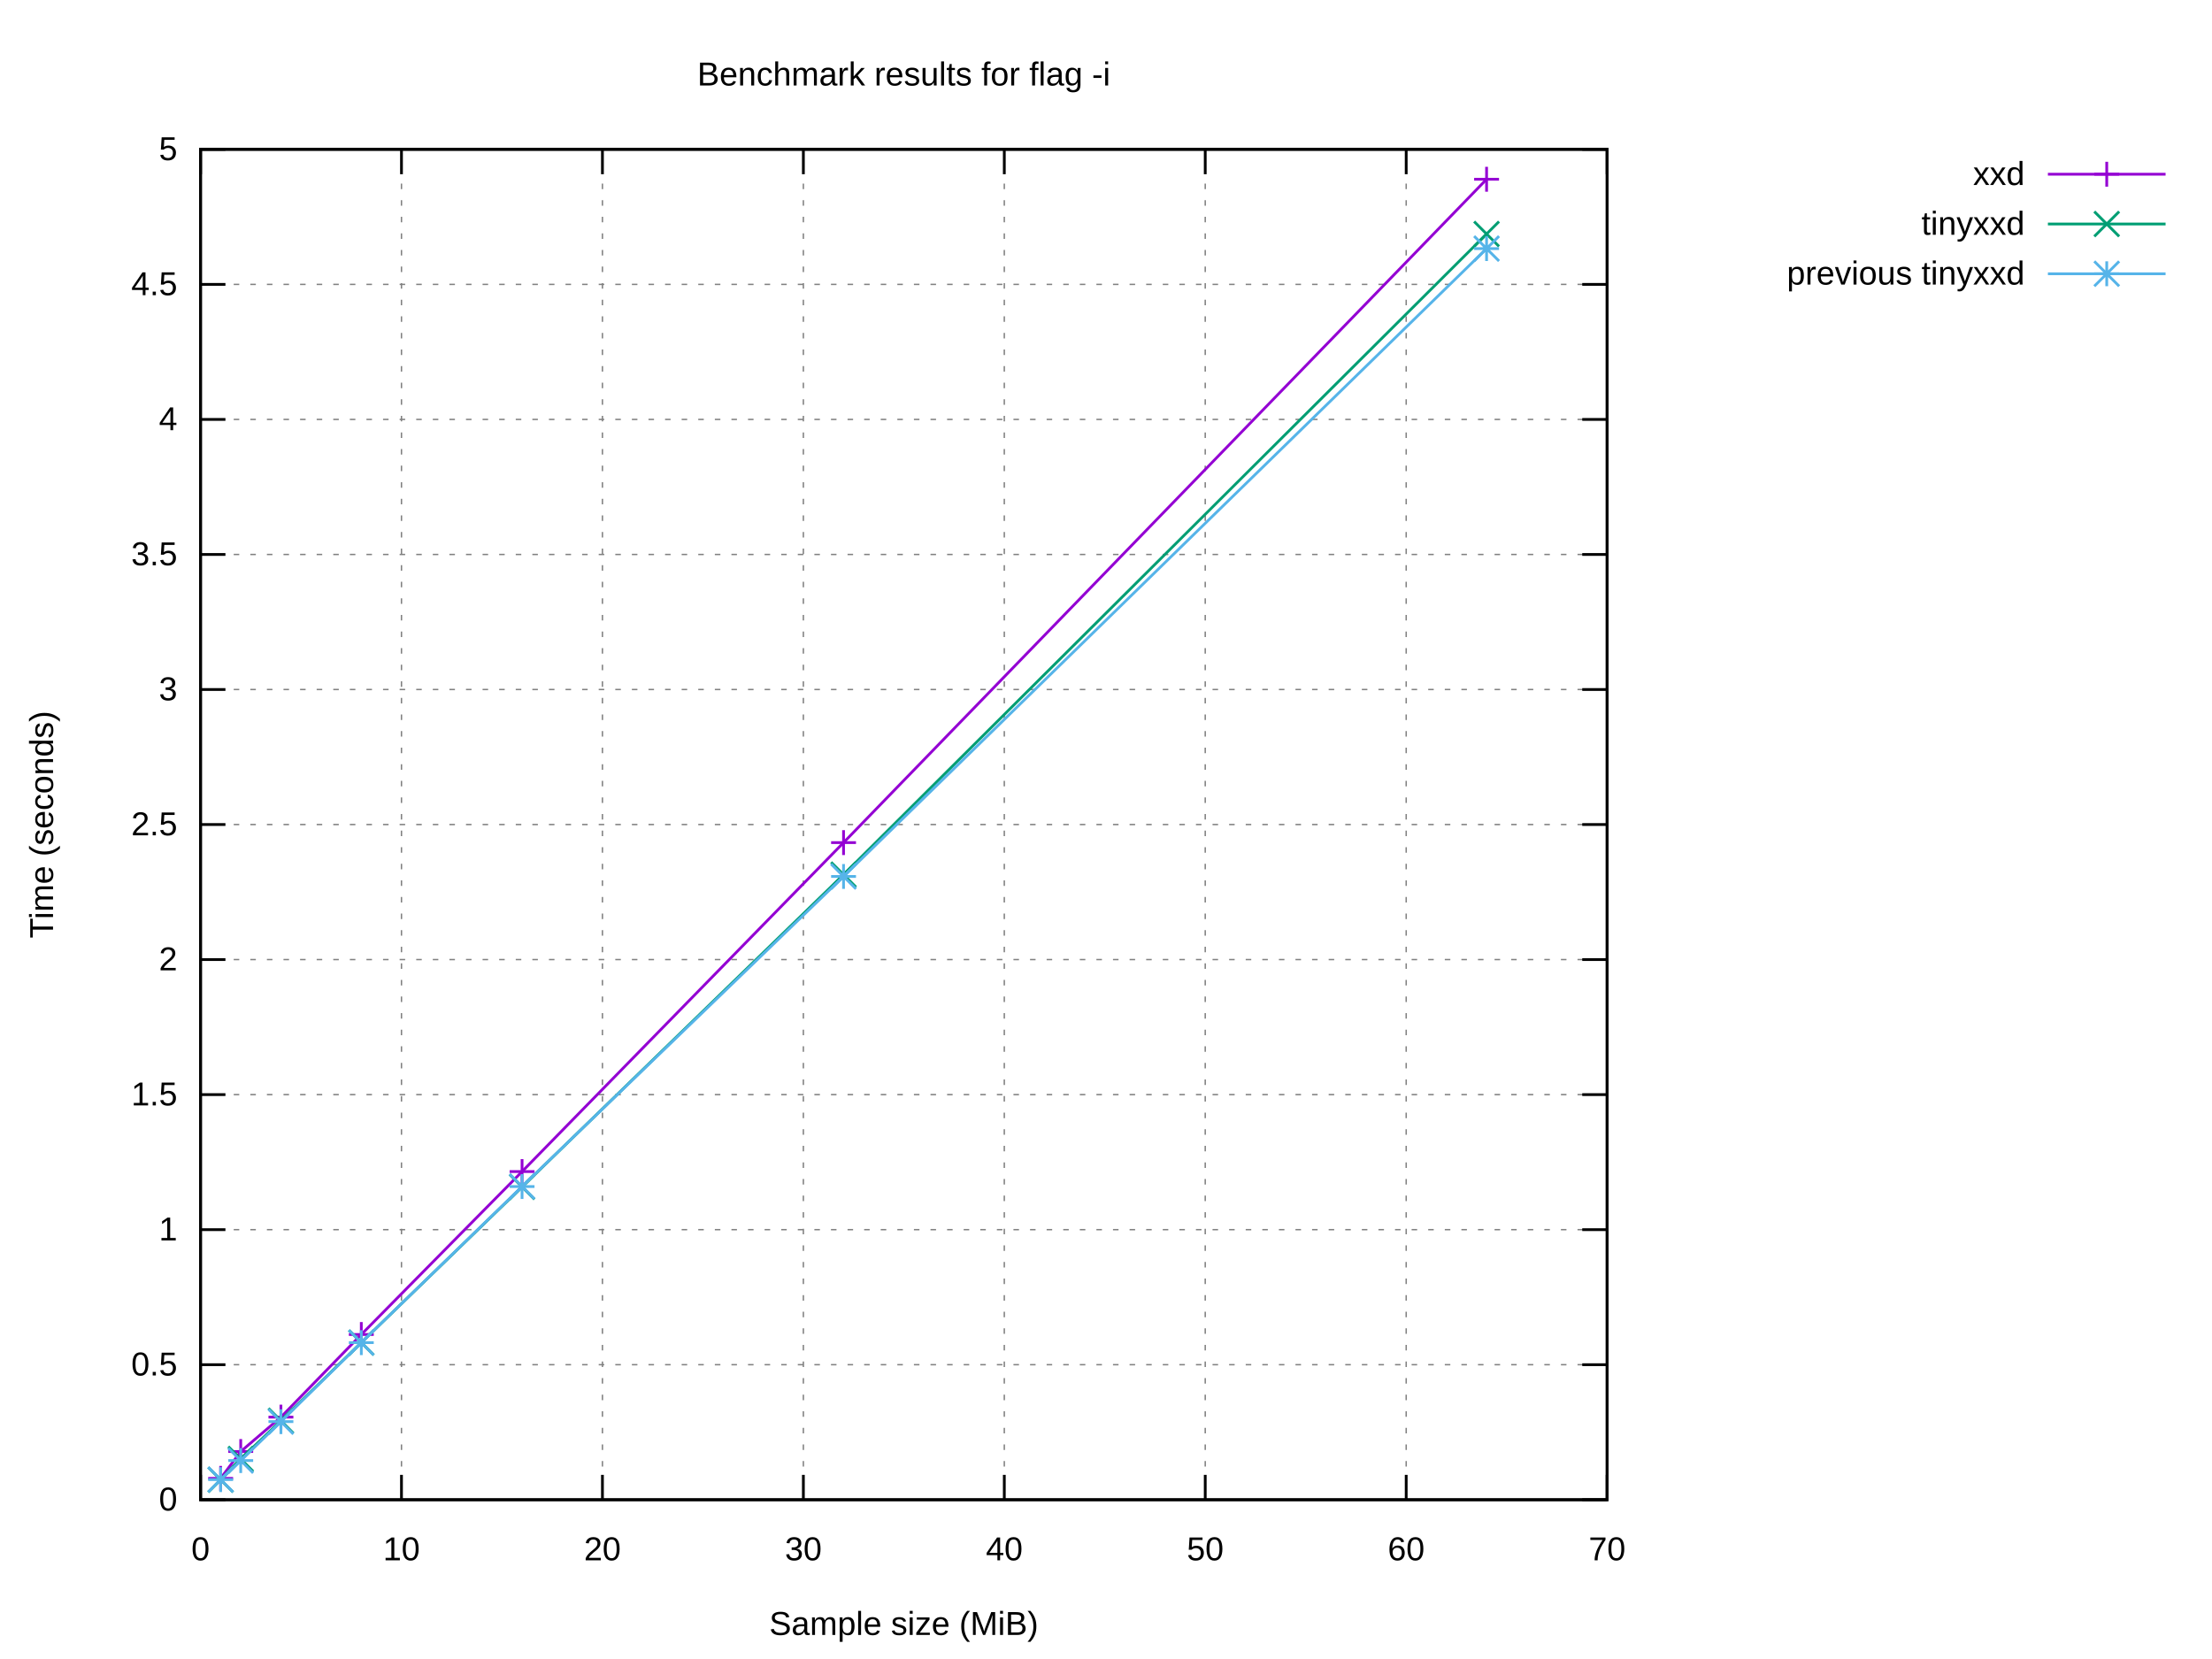
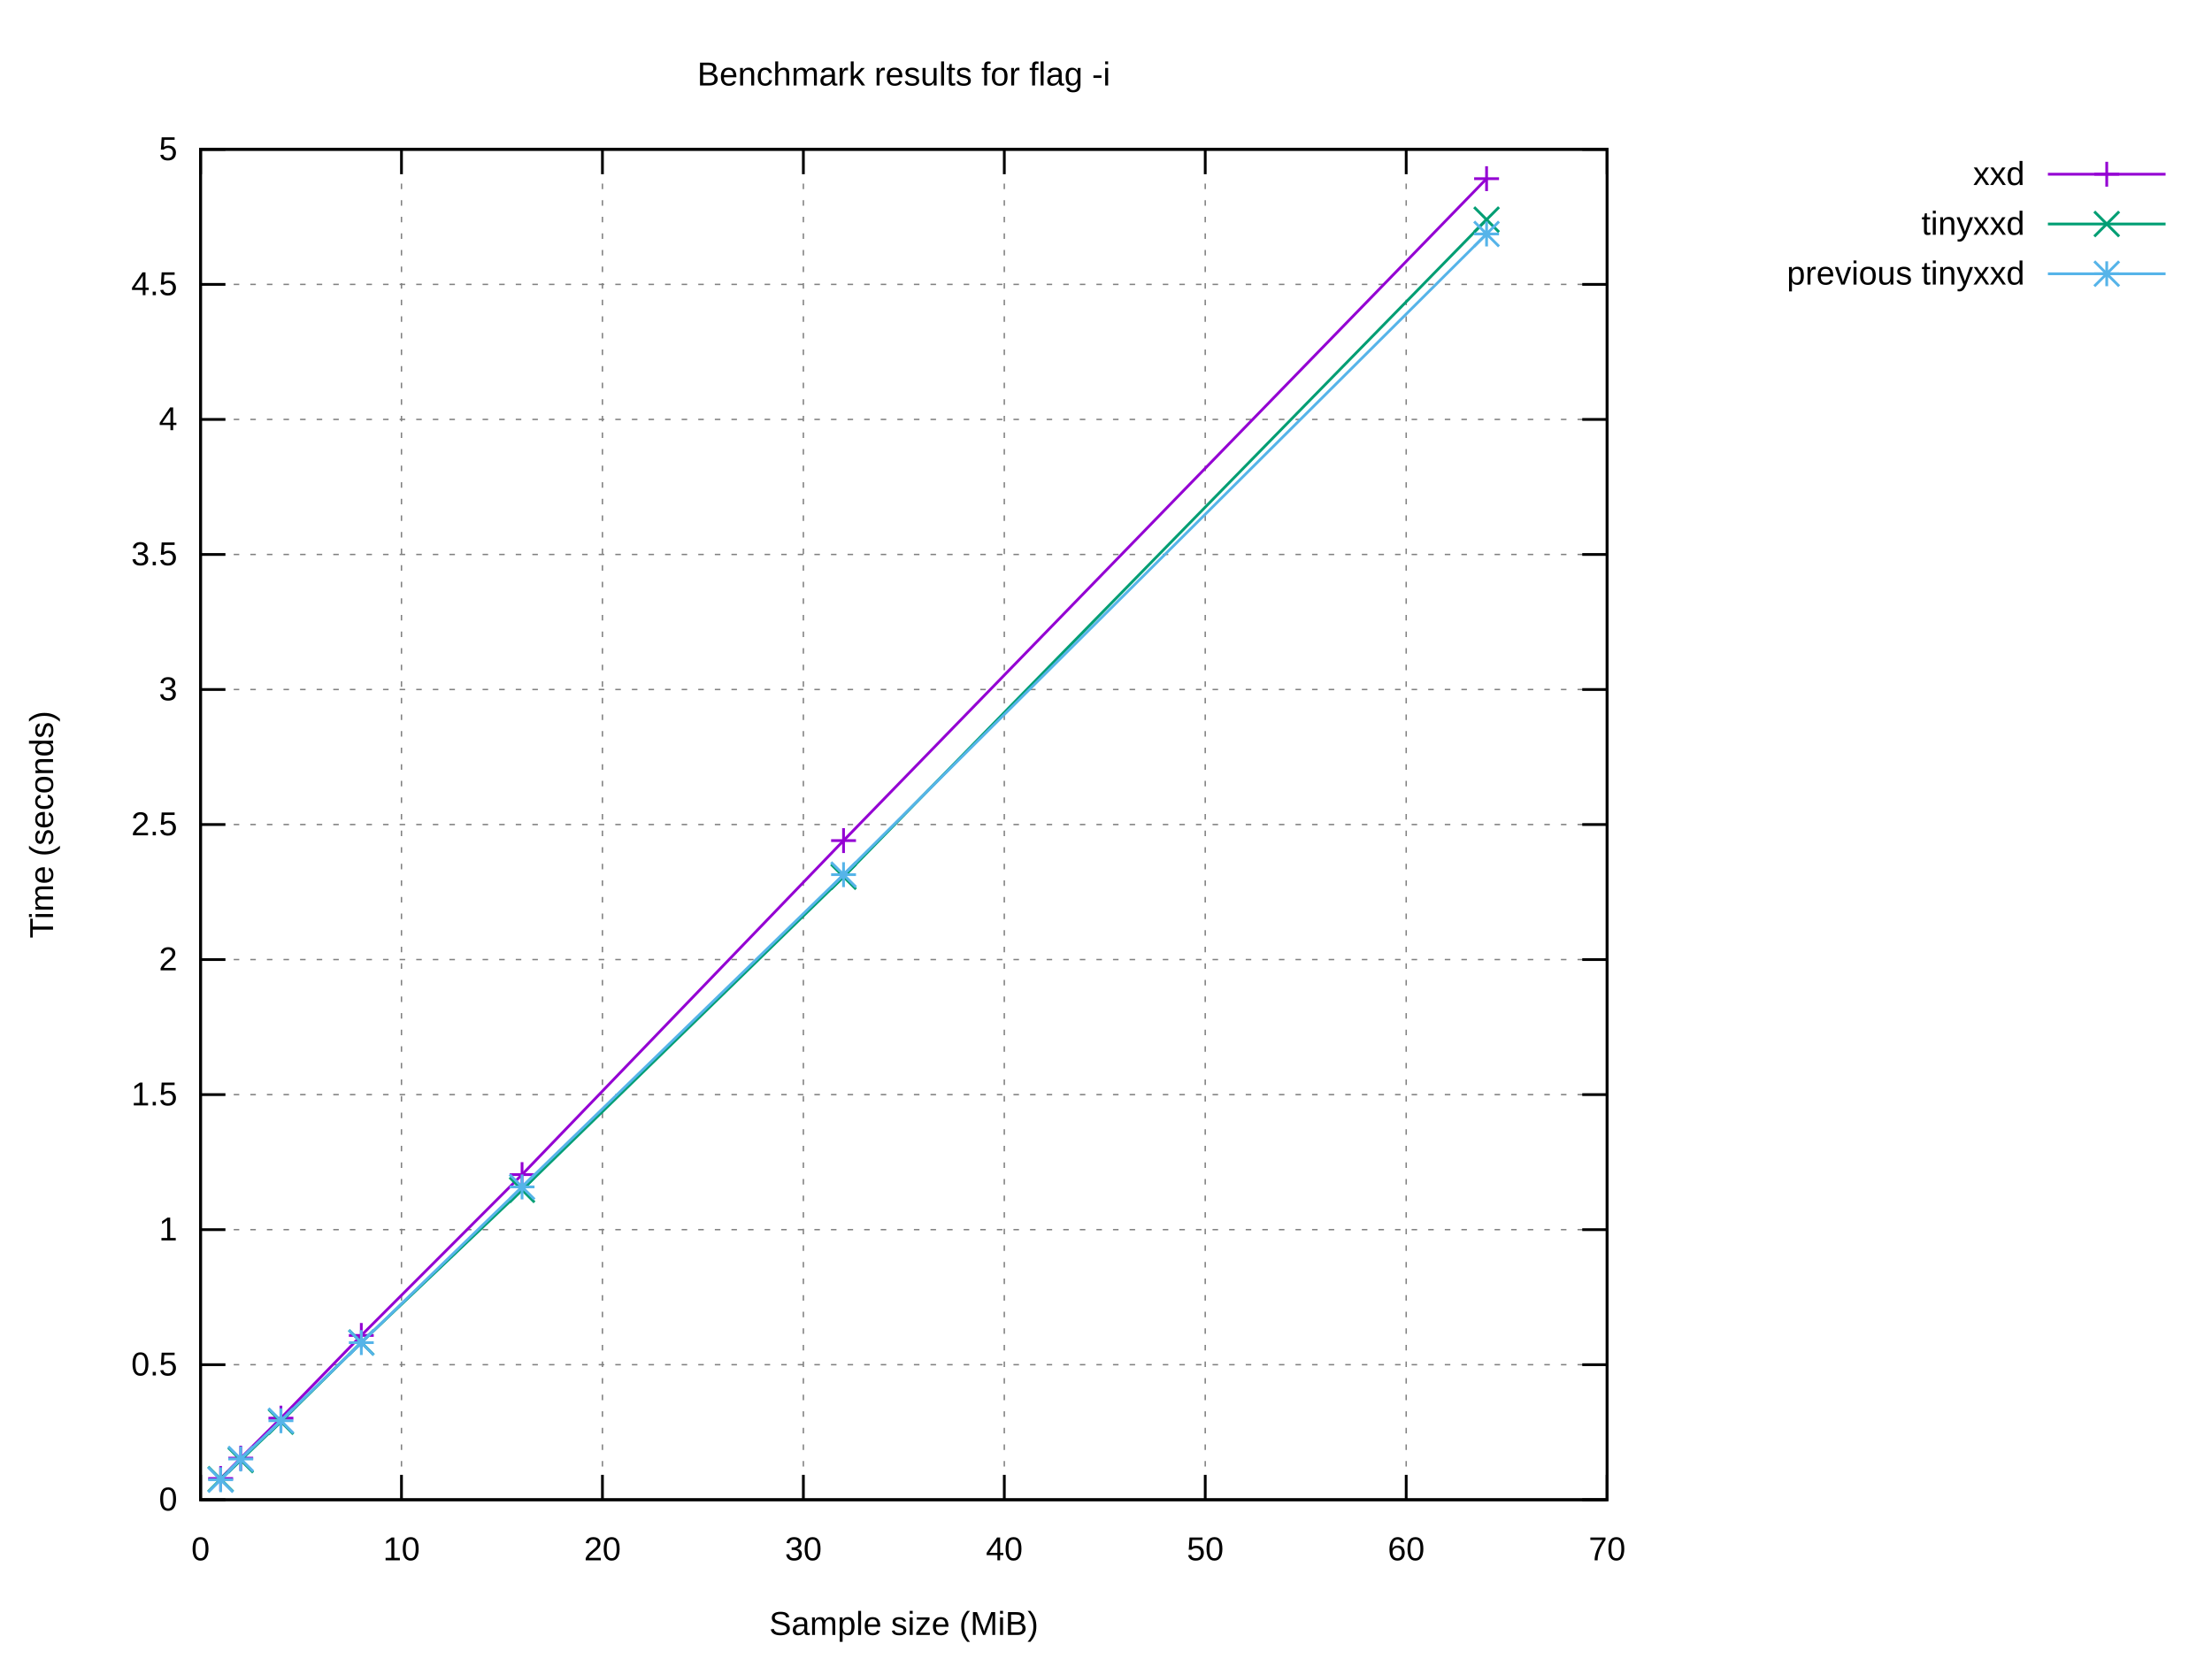
<svg xmlns="http://www.w3.org/2000/svg" xmlns:xlink="http://www.w3.org/1999/xlink" width="800" height="600" viewBox="0 0 800 600">
  <g id="gnuplot_canvas">
    <rect x="0" y="0" width="800" height="600" fill="#ffffff" />
    <defs>
      <circle id="gpDot" r="0.5" stroke-width="0.5" stroke="currentColor" />
      <path id="gpPt0" stroke-width="0.222" stroke="currentColor" d="M-1,0 h2 M0,-1 v2" />
      <path id="gpPt1" stroke-width="0.222" stroke="currentColor" d="M-1,-1 L1,1 M1,-1 L-1,1" />
      <path id="gpPt2" stroke-width="0.222" stroke="currentColor" d="M-1,0 L1,0 M0,-1 L0,1 M-1,-1 L1,1 M-1,1 L1,-1" />
      <rect id="gpPt3" stroke-width="0.222" stroke="currentColor" x="-1" y="-1" width="2" height="2" />
      <rect id="gpPt4" stroke-width="0.222" stroke="currentColor" fill="currentColor" x="-1" y="-1" width="2" height="2" />
      <circle id="gpPt5" stroke-width="0.222" stroke="currentColor" cx="0" cy="0" r="1" />
      <use xlink:href="#gpPt5" id="gpPt6" fill="currentColor" stroke="none" />
      <path id="gpPt7" stroke-width="0.222" stroke="currentColor" d="M0,-1.33 L-1.33,0.67 L1.33,0.67 z" />
      <use xlink:href="#gpPt7" id="gpPt8" fill="currentColor" stroke="none" />
      <use xlink:href="#gpPt7" id="gpPt9" stroke="currentColor" transform="rotate(180)" />
      <use xlink:href="#gpPt9" id="gpPt10" fill="currentColor" stroke="none" />
      <use xlink:href="#gpPt3" id="gpPt11" stroke="currentColor" transform="rotate(45)" />
      <use xlink:href="#gpPt11" id="gpPt12" fill="currentColor" stroke="none" />
      <path id="gpPt13" stroke-width="0.222" stroke="currentColor" d="M0,1.330 L1.265,0.411 L0.782,-1.067 L-0.782,-1.076 L-1.265,0.411 z" />
      <use xlink:href="#gpPt13" id="gpPt14" fill="currentColor" stroke="none" />
      <filter id="textbox" filterUnits="objectBoundingBox" x="0" y="0" height="1" width="1">
        <feFlood flood-color="#FFFFFF" flood-opacity="1" result="bgnd" />
        <feComposite in="SourceGraphic" in2="bgnd" operator="atop" />
      </filter>
      <filter id="greybox" filterUnits="objectBoundingBox" x="0" y="0" height="1" width="1">
        <feFlood flood-color="lightgrey" flood-opacity="1" result="grey" />
        <feComposite in="SourceGraphic" in2="grey" operator="atop" />
      </filter>
    </defs>
    <g fill="none" color="#FFFFFF" stroke="currentColor" stroke-width="1.00" stroke-linecap="butt" stroke-linejoin="miter">
</g>
    <g fill="none" color="black" stroke="currentColor" stroke-width="1.00" stroke-linecap="butt" stroke-linejoin="miter">
</g>
    <g fill="none" color="black" stroke="black" stroke-width="0.50" stroke-linecap="butt" stroke-linejoin="miter">
</g>
    <g fill="none" color="gray" stroke="currentColor" stroke-width="0.50" stroke-linecap="butt" stroke-linejoin="miter">
      <path stroke="gray" stroke-dasharray="2,4" class="gridline" d="M72.53,542.40 L581.24,542.40  " />
    </g>
    <g fill="none" color="gray" stroke="gray" stroke-width="1.00" stroke-linecap="butt" stroke-linejoin="miter">
</g>
    <g fill="none" color="black" stroke="currentColor" stroke-width="1.00" stroke-linecap="butt" stroke-linejoin="miter">
      <path stroke="black" d="M72.53,542.40 L81.53,542.40 M581.24,542.40 L572.24,542.40  " />
      <g transform="translate(64.14,546.30)" stroke="none" fill="black" font-family="Arial" font-size="12.00" text-anchor="end">
        <text>
          <tspan font-family="Arial"> 0</tspan>
        </text>
      </g>
    </g>
    <g fill="none" color="black" stroke="currentColor" stroke-width="1.00" stroke-linecap="butt" stroke-linejoin="miter">
</g>
    <g fill="none" color="black" stroke="black" stroke-width="0.50" stroke-linecap="butt" stroke-linejoin="miter">
</g>
    <g fill="none" color="gray" stroke="currentColor" stroke-width="0.50" stroke-linecap="butt" stroke-linejoin="miter">
      <path stroke="gray" stroke-dasharray="2,4" class="gridline" d="M72.53,493.56 L581.24,493.56  " />
    </g>
    <g fill="none" color="gray" stroke="gray" stroke-width="1.00" stroke-linecap="butt" stroke-linejoin="miter">
</g>
    <g fill="none" color="black" stroke="currentColor" stroke-width="1.00" stroke-linecap="butt" stroke-linejoin="miter">
      <path stroke="black" d="M72.53,493.56 L81.53,493.56 M581.24,493.56 L572.24,493.56  " />
      <g transform="translate(64.14,497.46)" stroke="none" fill="black" font-family="Arial" font-size="12.00" text-anchor="end">
        <text>
          <tspan font-family="Arial"> 0.5</tspan>
        </text>
      </g>
    </g>
    <g fill="none" color="black" stroke="currentColor" stroke-width="1.00" stroke-linecap="butt" stroke-linejoin="miter">
</g>
    <g fill="none" color="black" stroke="black" stroke-width="0.50" stroke-linecap="butt" stroke-linejoin="miter">
</g>
    <g fill="none" color="gray" stroke="currentColor" stroke-width="0.50" stroke-linecap="butt" stroke-linejoin="miter">
      <path stroke="gray" stroke-dasharray="2,4" class="gridline" d="M72.53,444.72 L581.24,444.72  " />
    </g>
    <g fill="none" color="gray" stroke="gray" stroke-width="1.00" stroke-linecap="butt" stroke-linejoin="miter">
</g>
    <g fill="none" color="black" stroke="currentColor" stroke-width="1.00" stroke-linecap="butt" stroke-linejoin="miter">
      <path stroke="black" d="M72.53,444.72 L81.53,444.72 M581.24,444.72 L572.24,444.72  " />
      <g transform="translate(64.14,448.62)" stroke="none" fill="black" font-family="Arial" font-size="12.00" text-anchor="end">
        <text>
          <tspan font-family="Arial"> 1</tspan>
        </text>
      </g>
    </g>
    <g fill="none" color="black" stroke="currentColor" stroke-width="1.00" stroke-linecap="butt" stroke-linejoin="miter">
</g>
    <g fill="none" color="black" stroke="black" stroke-width="0.50" stroke-linecap="butt" stroke-linejoin="miter">
</g>
    <g fill="none" color="gray" stroke="currentColor" stroke-width="0.50" stroke-linecap="butt" stroke-linejoin="miter">
      <path stroke="gray" stroke-dasharray="2,4" class="gridline" d="M72.53,395.88 L581.24,395.88  " />
    </g>
    <g fill="none" color="gray" stroke="gray" stroke-width="1.00" stroke-linecap="butt" stroke-linejoin="miter">
</g>
    <g fill="none" color="black" stroke="currentColor" stroke-width="1.00" stroke-linecap="butt" stroke-linejoin="miter">
      <path stroke="black" d="M72.53,395.88 L81.53,395.88 M581.24,395.88 L572.24,395.88  " />
      <g transform="translate(64.14,399.78)" stroke="none" fill="black" font-family="Arial" font-size="12.00" text-anchor="end">
        <text>
          <tspan font-family="Arial"> 1.5</tspan>
        </text>
      </g>
    </g>
    <g fill="none" color="black" stroke="currentColor" stroke-width="1.00" stroke-linecap="butt" stroke-linejoin="miter">
</g>
    <g fill="none" color="black" stroke="black" stroke-width="0.50" stroke-linecap="butt" stroke-linejoin="miter">
</g>
    <g fill="none" color="gray" stroke="currentColor" stroke-width="0.50" stroke-linecap="butt" stroke-linejoin="miter">
      <path stroke="gray" stroke-dasharray="2,4" class="gridline" d="M72.53,347.04 L581.24,347.04  " />
    </g>
    <g fill="none" color="gray" stroke="gray" stroke-width="1.00" stroke-linecap="butt" stroke-linejoin="miter">
</g>
    <g fill="none" color="black" stroke="currentColor" stroke-width="1.00" stroke-linecap="butt" stroke-linejoin="miter">
      <path stroke="black" d="M72.53,347.04 L81.53,347.04 M581.24,347.04 L572.24,347.04  " />
      <g transform="translate(64.14,350.94)" stroke="none" fill="black" font-family="Arial" font-size="12.00" text-anchor="end">
        <text>
          <tspan font-family="Arial"> 2</tspan>
        </text>
      </g>
    </g>
    <g fill="none" color="black" stroke="currentColor" stroke-width="1.00" stroke-linecap="butt" stroke-linejoin="miter">
</g>
    <g fill="none" color="black" stroke="black" stroke-width="0.50" stroke-linecap="butt" stroke-linejoin="miter">
</g>
    <g fill="none" color="gray" stroke="currentColor" stroke-width="0.50" stroke-linecap="butt" stroke-linejoin="miter">
      <path stroke="gray" stroke-dasharray="2,4" class="gridline" d="M72.53,298.20 L581.24,298.20  " />
    </g>
    <g fill="none" color="gray" stroke="gray" stroke-width="1.00" stroke-linecap="butt" stroke-linejoin="miter">
</g>
    <g fill="none" color="black" stroke="currentColor" stroke-width="1.00" stroke-linecap="butt" stroke-linejoin="miter">
      <path stroke="black" d="M72.53,298.20 L81.53,298.20 M581.24,298.20 L572.24,298.20  " />
      <g transform="translate(64.14,302.10)" stroke="none" fill="black" font-family="Arial" font-size="12.00" text-anchor="end">
        <text>
          <tspan font-family="Arial"> 2.5</tspan>
        </text>
      </g>
    </g>
    <g fill="none" color="black" stroke="currentColor" stroke-width="1.00" stroke-linecap="butt" stroke-linejoin="miter">
</g>
    <g fill="none" color="black" stroke="black" stroke-width="0.50" stroke-linecap="butt" stroke-linejoin="miter">
</g>
    <g fill="none" color="gray" stroke="currentColor" stroke-width="0.50" stroke-linecap="butt" stroke-linejoin="miter">
      <path stroke="gray" stroke-dasharray="2,4" class="gridline" d="M72.53,249.37 L581.24,249.37  " />
    </g>
    <g fill="none" color="gray" stroke="gray" stroke-width="1.00" stroke-linecap="butt" stroke-linejoin="miter">
</g>
    <g fill="none" color="black" stroke="currentColor" stroke-width="1.00" stroke-linecap="butt" stroke-linejoin="miter">
      <path stroke="black" d="M72.53,249.37 L81.53,249.37 M581.24,249.37 L572.24,249.37  " />
      <g transform="translate(64.14,253.27)" stroke="none" fill="black" font-family="Arial" font-size="12.00" text-anchor="end">
        <text>
          <tspan font-family="Arial"> 3</tspan>
        </text>
      </g>
    </g>
    <g fill="none" color="black" stroke="currentColor" stroke-width="1.00" stroke-linecap="butt" stroke-linejoin="miter">
</g>
    <g fill="none" color="black" stroke="black" stroke-width="0.50" stroke-linecap="butt" stroke-linejoin="miter">
</g>
    <g fill="none" color="gray" stroke="currentColor" stroke-width="0.50" stroke-linecap="butt" stroke-linejoin="miter">
      <path stroke="gray" stroke-dasharray="2,4" class="gridline" d="M72.53,200.53 L581.24,200.53  " />
    </g>
    <g fill="none" color="gray" stroke="gray" stroke-width="1.00" stroke-linecap="butt" stroke-linejoin="miter">
</g>
    <g fill="none" color="black" stroke="currentColor" stroke-width="1.00" stroke-linecap="butt" stroke-linejoin="miter">
      <path stroke="black" d="M72.53,200.53 L81.53,200.53 M581.24,200.53 L572.24,200.53  " />
      <g transform="translate(64.14,204.43)" stroke="none" fill="black" font-family="Arial" font-size="12.00" text-anchor="end">
        <text>
          <tspan font-family="Arial"> 3.5</tspan>
        </text>
      </g>
    </g>
    <g fill="none" color="black" stroke="currentColor" stroke-width="1.00" stroke-linecap="butt" stroke-linejoin="miter">
</g>
    <g fill="none" color="black" stroke="black" stroke-width="0.50" stroke-linecap="butt" stroke-linejoin="miter">
</g>
    <g fill="none" color="gray" stroke="currentColor" stroke-width="0.50" stroke-linecap="butt" stroke-linejoin="miter">
      <path stroke="gray" stroke-dasharray="2,4" class="gridline" d="M72.53,151.69 L581.24,151.69  " />
    </g>
    <g fill="none" color="gray" stroke="gray" stroke-width="1.00" stroke-linecap="butt" stroke-linejoin="miter">
</g>
    <g fill="none" color="black" stroke="currentColor" stroke-width="1.00" stroke-linecap="butt" stroke-linejoin="miter">
      <path stroke="black" d="M72.53,151.69 L81.53,151.69 M581.24,151.69 L572.24,151.69  " />
      <g transform="translate(64.14,155.59)" stroke="none" fill="black" font-family="Arial" font-size="12.00" text-anchor="end">
        <text>
          <tspan font-family="Arial"> 4</tspan>
        </text>
      </g>
    </g>
    <g fill="none" color="black" stroke="currentColor" stroke-width="1.00" stroke-linecap="butt" stroke-linejoin="miter">
</g>
    <g fill="none" color="black" stroke="black" stroke-width="0.50" stroke-linecap="butt" stroke-linejoin="miter">
</g>
    <g fill="none" color="gray" stroke="currentColor" stroke-width="0.50" stroke-linecap="butt" stroke-linejoin="miter">
      <path stroke="gray" stroke-dasharray="2,4" class="gridline" d="M72.53,102.85 L581.24,102.85  " />
    </g>
    <g fill="none" color="gray" stroke="gray" stroke-width="1.00" stroke-linecap="butt" stroke-linejoin="miter">
</g>
    <g fill="none" color="black" stroke="currentColor" stroke-width="1.00" stroke-linecap="butt" stroke-linejoin="miter">
      <path stroke="black" d="M72.53,102.85 L81.53,102.85 M581.24,102.85 L572.24,102.85  " />
      <g transform="translate(64.14,106.75)" stroke="none" fill="black" font-family="Arial" font-size="12.00" text-anchor="end">
        <text>
          <tspan font-family="Arial"> 4.5</tspan>
        </text>
      </g>
    </g>
    <g fill="none" color="black" stroke="currentColor" stroke-width="1.00" stroke-linecap="butt" stroke-linejoin="miter">
</g>
    <g fill="none" color="black" stroke="black" stroke-width="0.50" stroke-linecap="butt" stroke-linejoin="miter">
</g>
    <g fill="none" color="gray" stroke="currentColor" stroke-width="0.50" stroke-linecap="butt" stroke-linejoin="miter">
      <path stroke="gray" stroke-dasharray="2,4" class="gridline" d="M72.53,54.01 L581.24,54.01  " />
    </g>
    <g fill="none" color="gray" stroke="gray" stroke-width="1.00" stroke-linecap="butt" stroke-linejoin="miter">
</g>
    <g fill="none" color="black" stroke="currentColor" stroke-width="1.00" stroke-linecap="butt" stroke-linejoin="miter">
      <path stroke="black" d="M72.53,54.01 L81.53,54.01 M581.24,54.01 L572.24,54.01  " />
      <g transform="translate(64.14,57.91)" stroke="none" fill="black" font-family="Arial" font-size="12.00" text-anchor="end">
        <text>
          <tspan font-family="Arial"> 5</tspan>
        </text>
      </g>
    </g>
    <g fill="none" color="black" stroke="currentColor" stroke-width="1.00" stroke-linecap="butt" stroke-linejoin="miter">
</g>
    <g fill="none" color="black" stroke="black" stroke-width="0.50" stroke-linecap="butt" stroke-linejoin="miter">
</g>
    <g fill="none" color="gray" stroke="currentColor" stroke-width="0.50" stroke-linecap="butt" stroke-linejoin="miter">
      <path stroke="gray" stroke-dasharray="2,4" class="gridline" d="M72.53,542.40 L72.53,54.01  " />
    </g>
    <g fill="none" color="gray" stroke="gray" stroke-width="1.00" stroke-linecap="butt" stroke-linejoin="miter">
</g>
    <g fill="none" color="black" stroke="currentColor" stroke-width="1.00" stroke-linecap="butt" stroke-linejoin="miter">
      <path stroke="black" d="M72.53,542.40 L72.53,533.40 M72.53,54.01 L72.53,63.01  " />
      <g transform="translate(72.53,564.30)" stroke="none" fill="black" font-family="Arial" font-size="12.00" text-anchor="middle">
        <text>
          <tspan font-family="Arial"> 0</tspan>
        </text>
      </g>
    </g>
    <g fill="none" color="black" stroke="currentColor" stroke-width="1.00" stroke-linecap="butt" stroke-linejoin="miter">
</g>
    <g fill="none" color="black" stroke="black" stroke-width="0.50" stroke-linecap="butt" stroke-linejoin="miter">
</g>
    <g fill="none" color="gray" stroke="currentColor" stroke-width="0.50" stroke-linecap="butt" stroke-linejoin="miter">
      <path stroke="gray" stroke-dasharray="2,4" class="gridline" d="M145.20,542.40 L145.20,54.01  " />
    </g>
    <g fill="none" color="gray" stroke="gray" stroke-width="1.00" stroke-linecap="butt" stroke-linejoin="miter">
</g>
    <g fill="none" color="black" stroke="currentColor" stroke-width="1.00" stroke-linecap="butt" stroke-linejoin="miter">
      <path stroke="black" d="M145.20,542.40 L145.20,533.40 M145.20,54.01 L145.20,63.01  " />
      <g transform="translate(145.20,564.30)" stroke="none" fill="black" font-family="Arial" font-size="12.00" text-anchor="middle">
        <text>
          <tspan font-family="Arial"> 10</tspan>
        </text>
      </g>
    </g>
    <g fill="none" color="black" stroke="currentColor" stroke-width="1.00" stroke-linecap="butt" stroke-linejoin="miter">
</g>
    <g fill="none" color="black" stroke="black" stroke-width="0.50" stroke-linecap="butt" stroke-linejoin="miter">
</g>
    <g fill="none" color="gray" stroke="currentColor" stroke-width="0.50" stroke-linecap="butt" stroke-linejoin="miter">
      <path stroke="gray" stroke-dasharray="2,4" class="gridline" d="M217.88,542.40 L217.88,54.01  " />
    </g>
    <g fill="none" color="gray" stroke="gray" stroke-width="1.00" stroke-linecap="butt" stroke-linejoin="miter">
</g>
    <g fill="none" color="black" stroke="currentColor" stroke-width="1.00" stroke-linecap="butt" stroke-linejoin="miter">
      <path stroke="black" d="M217.88,542.40 L217.88,533.40 M217.88,54.01 L217.88,63.01  " />
      <g transform="translate(217.88,564.30)" stroke="none" fill="black" font-family="Arial" font-size="12.00" text-anchor="middle">
        <text>
          <tspan font-family="Arial"> 20</tspan>
        </text>
      </g>
    </g>
    <g fill="none" color="black" stroke="currentColor" stroke-width="1.00" stroke-linecap="butt" stroke-linejoin="miter">
</g>
    <g fill="none" color="black" stroke="black" stroke-width="0.50" stroke-linecap="butt" stroke-linejoin="miter">
</g>
    <g fill="none" color="gray" stroke="currentColor" stroke-width="0.50" stroke-linecap="butt" stroke-linejoin="miter">
      <path stroke="gray" stroke-dasharray="2,4" class="gridline" d="M290.55,542.40 L290.55,54.01  " />
    </g>
    <g fill="none" color="gray" stroke="gray" stroke-width="1.00" stroke-linecap="butt" stroke-linejoin="miter">
</g>
    <g fill="none" color="black" stroke="currentColor" stroke-width="1.00" stroke-linecap="butt" stroke-linejoin="miter">
      <path stroke="black" d="M290.55,542.40 L290.55,533.40 M290.55,54.01 L290.55,63.01  " />
      <g transform="translate(290.55,564.30)" stroke="none" fill="black" font-family="Arial" font-size="12.00" text-anchor="middle">
        <text>
          <tspan font-family="Arial"> 30</tspan>
        </text>
      </g>
    </g>
    <g fill="none" color="black" stroke="currentColor" stroke-width="1.00" stroke-linecap="butt" stroke-linejoin="miter">
</g>
    <g fill="none" color="black" stroke="black" stroke-width="0.50" stroke-linecap="butt" stroke-linejoin="miter">
</g>
    <g fill="none" color="gray" stroke="currentColor" stroke-width="0.50" stroke-linecap="butt" stroke-linejoin="miter">
      <path stroke="gray" stroke-dasharray="2,4" class="gridline" d="M363.22,542.40 L363.22,54.01  " />
    </g>
    <g fill="none" color="gray" stroke="gray" stroke-width="1.00" stroke-linecap="butt" stroke-linejoin="miter">
</g>
    <g fill="none" color="black" stroke="currentColor" stroke-width="1.00" stroke-linecap="butt" stroke-linejoin="miter">
      <path stroke="black" d="M363.22,542.40 L363.22,533.40 M363.22,54.01 L363.22,63.01  " />
      <g transform="translate(363.22,564.30)" stroke="none" fill="black" font-family="Arial" font-size="12.00" text-anchor="middle">
        <text>
          <tspan font-family="Arial"> 40</tspan>
        </text>
      </g>
    </g>
    <g fill="none" color="black" stroke="currentColor" stroke-width="1.00" stroke-linecap="butt" stroke-linejoin="miter">
</g>
    <g fill="none" color="black" stroke="black" stroke-width="0.50" stroke-linecap="butt" stroke-linejoin="miter">
</g>
    <g fill="none" color="gray" stroke="currentColor" stroke-width="0.50" stroke-linecap="butt" stroke-linejoin="miter">
      <path stroke="gray" stroke-dasharray="2,4" class="gridline" d="M435.89,542.40 L435.89,54.01  " />
    </g>
    <g fill="none" color="gray" stroke="gray" stroke-width="1.00" stroke-linecap="butt" stroke-linejoin="miter">
</g>
    <g fill="none" color="black" stroke="currentColor" stroke-width="1.00" stroke-linecap="butt" stroke-linejoin="miter">
      <path stroke="black" d="M435.89,542.40 L435.89,533.40 M435.89,54.01 L435.89,63.01  " />
      <g transform="translate(435.89,564.30)" stroke="none" fill="black" font-family="Arial" font-size="12.00" text-anchor="middle">
        <text>
          <tspan font-family="Arial"> 50</tspan>
        </text>
      </g>
    </g>
    <g fill="none" color="black" stroke="currentColor" stroke-width="1.00" stroke-linecap="butt" stroke-linejoin="miter">
</g>
    <g fill="none" color="black" stroke="black" stroke-width="0.50" stroke-linecap="butt" stroke-linejoin="miter">
</g>
    <g fill="none" color="gray" stroke="currentColor" stroke-width="0.50" stroke-linecap="butt" stroke-linejoin="miter">
      <path stroke="gray" stroke-dasharray="2,4" class="gridline" d="M508.57,542.40 L508.57,54.01  " />
    </g>
    <g fill="none" color="gray" stroke="gray" stroke-width="1.00" stroke-linecap="butt" stroke-linejoin="miter">
</g>
    <g fill="none" color="black" stroke="currentColor" stroke-width="1.00" stroke-linecap="butt" stroke-linejoin="miter">
      <path stroke="black" d="M508.57,542.40 L508.57,533.40 M508.57,54.01 L508.57,63.01  " />
      <g transform="translate(508.57,564.30)" stroke="none" fill="black" font-family="Arial" font-size="12.00" text-anchor="middle">
        <text>
          <tspan font-family="Arial"> 60</tspan>
        </text>
      </g>
    </g>
    <g fill="none" color="black" stroke="currentColor" stroke-width="1.00" stroke-linecap="butt" stroke-linejoin="miter">
</g>
    <g fill="none" color="black" stroke="black" stroke-width="0.50" stroke-linecap="butt" stroke-linejoin="miter">
</g>
    <g fill="none" color="gray" stroke="currentColor" stroke-width="0.50" stroke-linecap="butt" stroke-linejoin="miter">
      <path stroke="gray" stroke-dasharray="2,4" class="gridline" d="M581.24,542.40 L581.24,54.01  " />
    </g>
    <g fill="none" color="gray" stroke="gray" stroke-width="1.00" stroke-linecap="butt" stroke-linejoin="miter">
</g>
    <g fill="none" color="black" stroke="currentColor" stroke-width="1.00" stroke-linecap="butt" stroke-linejoin="miter">
      <path stroke="black" d="M581.24,542.40 L581.24,533.40 M581.24,54.01 L581.24,63.01  " />
      <g transform="translate(581.24,564.30)" stroke="none" fill="black" font-family="Arial" font-size="12.00" text-anchor="middle">
        <text>
          <tspan font-family="Arial"> 70</tspan>
        </text>
      </g>
    </g>
    <g fill="none" color="black" stroke="currentColor" stroke-width="1.00" stroke-linecap="butt" stroke-linejoin="miter">
</g>
    <g fill="none" color="black" stroke="currentColor" stroke-width="1.00" stroke-linecap="butt" stroke-linejoin="miter">
      <path stroke="black" d="M72.53,54.01 L72.53,542.40 L581.24,542.40 L581.24,54.01 L72.53,54.01 Z  " />
    </g>
    <g fill="none" color="black" stroke="currentColor" stroke-width="1.00" stroke-linecap="butt" stroke-linejoin="miter">
</g>
    <g id="gnuplot_plot_1">
      <g fill="none" color="black" stroke="currentColor" stroke-width="1.00" stroke-linecap="butt" stroke-linejoin="miter">
        <g transform="translate(732.26,66.91)" stroke="none" fill="black" font-family="Arial" font-size="12.00" text-anchor="end">
          <text>
            <tspan font-family="Arial">xxd</tspan>
          </text>
        </g>
      </g>
      <g fill="none" color="black" stroke="currentColor" stroke-width="1.00" stroke-linecap="butt" stroke-linejoin="miter">
-         <path stroke="rgb(148,   0, 211)" d="M740.65,63.01 L783.21,63.01 M537.64,64.83 L305.08,304.74 L188.81,423.71 L130.67,482.64 L101.60,512.52 L87.06,524.96   L79.80,534.67  " />
-         <use xlink:href="#gpPt0" transform="translate(537.64,64.83) scale(4.50)" color="rgb(148,   0, 211)" />
-         <use xlink:href="#gpPt0" transform="translate(305.08,304.74) scale(4.50)" color="rgb(148,   0, 211)" />
-         <use xlink:href="#gpPt0" transform="translate(188.81,423.71) scale(4.50)" color="rgb(148,   0, 211)" />
-         <use xlink:href="#gpPt0" transform="translate(130.67,482.64) scale(4.50)" color="rgb(148,   0, 211)" />
-         <use xlink:href="#gpPt0" transform="translate(101.60,512.52) scale(4.50)" color="rgb(148,   0, 211)" />
-         <use xlink:href="#gpPt0" transform="translate(87.06,524.96) scale(4.50)" color="rgb(148,   0, 211)" />
-         <use xlink:href="#gpPt0" transform="translate(79.80,534.67) scale(4.50)" color="rgb(148,   0, 211)" />
+         <path stroke="rgb(148,   0, 211)" d="M740.65,63.01 L783.21,63.01 M537.64,64.62 L305.08,304.01 L188.81,424.81 L130.67,482.98 L101.60,512.89 L87.06,527.36   L79.80,534.72  " />
+         <use xlink:href="#gpPt0" transform="translate(537.64,64.62) scale(4.50)" color="rgb(148,   0, 211)" />
+         <use xlink:href="#gpPt0" transform="translate(305.08,304.01) scale(4.50)" color="rgb(148,   0, 211)" />
+         <use xlink:href="#gpPt0" transform="translate(188.81,424.81) scale(4.50)" color="rgb(148,   0, 211)" />
+         <use xlink:href="#gpPt0" transform="translate(130.67,482.98) scale(4.50)" color="rgb(148,   0, 211)" />
+         <use xlink:href="#gpPt0" transform="translate(101.60,512.89) scale(4.50)" color="rgb(148,   0, 211)" />
+         <use xlink:href="#gpPt0" transform="translate(87.06,527.36) scale(4.50)" color="rgb(148,   0, 211)" />
+         <use xlink:href="#gpPt0" transform="translate(79.80,534.72) scale(4.50)" color="rgb(148,   0, 211)" />
        <use xlink:href="#gpPt0" transform="translate(761.93,63.01) scale(4.50)" color="rgb(148,   0, 211)" />
      </g>
    </g>
    <g id="gnuplot_plot_2">
      <g fill="none" color="black" stroke="currentColor" stroke-width="1.00" stroke-linecap="butt" stroke-linejoin="miter">
        <g transform="translate(732.26,84.91)" stroke="none" fill="black" font-family="Arial" font-size="12.00" text-anchor="end">
          <text>
            <tspan font-family="Arial">tinyxxd</tspan>
          </text>
        </g>
      </g>
      <g fill="none" color="black" stroke="currentColor" stroke-width="1.00" stroke-linecap="butt" stroke-linejoin="miter">
-         <path stroke="rgb(  0, 158, 115)" d="M740.65,81.01 L783.21,81.01 M537.64,84.62 L305.08,316.33 L188.81,429.26 L130.67,485.57 L101.60,513.83 L87.06,527.66   L79.80,535.16  " />
-         <use xlink:href="#gpPt1" transform="translate(537.64,84.62) scale(4.50)" color="rgb(  0, 158, 115)" />
-         <use xlink:href="#gpPt1" transform="translate(305.08,316.33) scale(4.50)" color="rgb(  0, 158, 115)" />
-         <use xlink:href="#gpPt1" transform="translate(188.81,429.26) scale(4.50)" color="rgb(  0, 158, 115)" />
-         <use xlink:href="#gpPt1" transform="translate(130.67,485.57) scale(4.50)" color="rgb(  0, 158, 115)" />
-         <use xlink:href="#gpPt1" transform="translate(101.60,513.83) scale(4.50)" color="rgb(  0, 158, 115)" />
-         <use xlink:href="#gpPt1" transform="translate(87.06,527.66) scale(4.50)" color="rgb(  0, 158, 115)" />
-         <use xlink:href="#gpPt1" transform="translate(79.80,535.16) scale(4.50)" color="rgb(  0, 158, 115)" />
+         <path stroke="rgb(  0, 158, 115)" d="M740.65,81.01 L783.21,81.01 M537.64,79.43 L305.08,317.10 L188.81,430.33 L130.67,485.52 L101.60,514.18 L87.06,528.06   L79.80,534.96  " />
+         <use xlink:href="#gpPt1" transform="translate(537.64,79.43) scale(4.50)" color="rgb(  0, 158, 115)" />
+         <use xlink:href="#gpPt1" transform="translate(305.08,317.10) scale(4.50)" color="rgb(  0, 158, 115)" />
+         <use xlink:href="#gpPt1" transform="translate(188.81,430.33) scale(4.50)" color="rgb(  0, 158, 115)" />
+         <use xlink:href="#gpPt1" transform="translate(130.67,485.52) scale(4.50)" color="rgb(  0, 158, 115)" />
+         <use xlink:href="#gpPt1" transform="translate(101.60,514.18) scale(4.50)" color="rgb(  0, 158, 115)" />
+         <use xlink:href="#gpPt1" transform="translate(87.06,528.06) scale(4.50)" color="rgb(  0, 158, 115)" />
+         <use xlink:href="#gpPt1" transform="translate(79.80,534.96) scale(4.50)" color="rgb(  0, 158, 115)" />
        <use xlink:href="#gpPt1" transform="translate(761.93,81.01) scale(4.50)" color="rgb(  0, 158, 115)" />
      </g>
    </g>
    <g id="gnuplot_plot_3">
      <g fill="none" color="black" stroke="currentColor" stroke-width="1.00" stroke-linecap="butt" stroke-linejoin="miter">
        <g transform="translate(732.26,102.91)" stroke="none" fill="black" font-family="Arial" font-size="12.00" text-anchor="end">
          <text>
            <tspan font-family="Arial">previous tinyxxd</tspan>
          </text>
        </g>
      </g>
      <g fill="none" color="black" stroke="currentColor" stroke-width="1.00" stroke-linecap="butt" stroke-linejoin="miter">
-         <path stroke="rgb( 86, 180, 233)" d="M740.65,99.01 L783.21,99.01 M537.64,89.91 L305.08,316.98 L188.81,429.13 L130.67,485.58 L101.60,514.15 L87.06,528.23   L79.80,535.12  " />
-         <use xlink:href="#gpPt2" transform="translate(537.64,89.91) scale(4.50)" color="rgb( 86, 180, 233)" />
-         <use xlink:href="#gpPt2" transform="translate(305.08,316.98) scale(4.50)" color="rgb( 86, 180, 233)" />
-         <use xlink:href="#gpPt2" transform="translate(188.81,429.13) scale(4.50)" color="rgb( 86, 180, 233)" />
-         <use xlink:href="#gpPt2" transform="translate(130.67,485.58) scale(4.50)" color="rgb( 86, 180, 233)" />
-         <use xlink:href="#gpPt2" transform="translate(101.60,514.15) scale(4.50)" color="rgb( 86, 180, 233)" />
-         <use xlink:href="#gpPt2" transform="translate(87.06,528.23) scale(4.50)" color="rgb( 86, 180, 233)" />
-         <use xlink:href="#gpPt2" transform="translate(79.80,535.12) scale(4.50)" color="rgb( 86, 180, 233)" />
+         <path stroke="rgb( 86, 180, 233)" d="M740.65,99.01 L783.21,99.01 M537.64,84.62 L305.08,316.33 L188.81,429.26 L130.67,485.57 L101.60,513.83 L87.06,527.66   L79.80,535.16  " />
+         <use xlink:href="#gpPt2" transform="translate(537.64,84.62) scale(4.50)" color="rgb( 86, 180, 233)" />
+         <use xlink:href="#gpPt2" transform="translate(305.08,316.33) scale(4.50)" color="rgb( 86, 180, 233)" />
+         <use xlink:href="#gpPt2" transform="translate(188.81,429.26) scale(4.50)" color="rgb( 86, 180, 233)" />
+         <use xlink:href="#gpPt2" transform="translate(130.67,485.57) scale(4.50)" color="rgb( 86, 180, 233)" />
+         <use xlink:href="#gpPt2" transform="translate(101.60,513.83) scale(4.50)" color="rgb( 86, 180, 233)" />
+         <use xlink:href="#gpPt2" transform="translate(87.06,527.66) scale(4.50)" color="rgb( 86, 180, 233)" />
+         <use xlink:href="#gpPt2" transform="translate(79.80,535.16) scale(4.50)" color="rgb( 86, 180, 233)" />
        <use xlink:href="#gpPt2" transform="translate(761.93,99.01) scale(4.50)" color="rgb( 86, 180, 233)" />
      </g>
    </g>
    <g fill="none" color="#FFFFFF" stroke="rgb( 86, 180, 233)" stroke-width="2.00" stroke-linecap="butt" stroke-linejoin="miter">
</g>
    <g fill="none" color="black" stroke="currentColor" stroke-width="2.00" stroke-linecap="butt" stroke-linejoin="miter">
</g>
    <g fill="none" color="black" stroke="black" stroke-width="1.00" stroke-linecap="butt" stroke-linejoin="miter">
</g>
    <g fill="none" color="black" stroke="currentColor" stroke-width="1.00" stroke-linecap="butt" stroke-linejoin="miter">
      <path stroke="black" d="M72.53,54.01 L72.53,542.40 L581.24,542.40 L581.24,54.01 L72.53,54.01 Z  " />
      <g transform="translate(19.18,298.21) rotate(270.00)" stroke="none" fill="black" font-family="Arial" font-size="12.00" text-anchor="middle">
        <text>
          <tspan font-family="Arial">Time (seconds)</tspan>
        </text>
      </g>
    </g>
    <g fill="none" color="black" stroke="currentColor" stroke-width="1.00" stroke-linecap="butt" stroke-linejoin="miter">
      <g transform="translate(326.88,591.30)" stroke="none" fill="black" font-family="Arial" font-size="12.00" text-anchor="middle">
        <text>
          <tspan font-family="Arial">Sample size (MiB)</tspan>
        </text>
      </g>
    </g>
    <g fill="none" color="black" stroke="currentColor" stroke-width="1.00" stroke-linecap="butt" stroke-linejoin="miter">
</g>
    <g fill="none" color="black" stroke="currentColor" stroke-width="1.00" stroke-linecap="butt" stroke-linejoin="miter">
      <g transform="translate(326.88,30.91)" stroke="none" fill="black" font-family="Arial" font-size="12.00" text-anchor="middle">
        <text>
          <tspan font-family="Arial">Benchmark results for flag -i</tspan>
        </text>
      </g>
    </g>
    <g fill="none" color="black" stroke="currentColor" stroke-width="1.00" stroke-linecap="butt" stroke-linejoin="miter">
</g>
  </g>
</svg>
